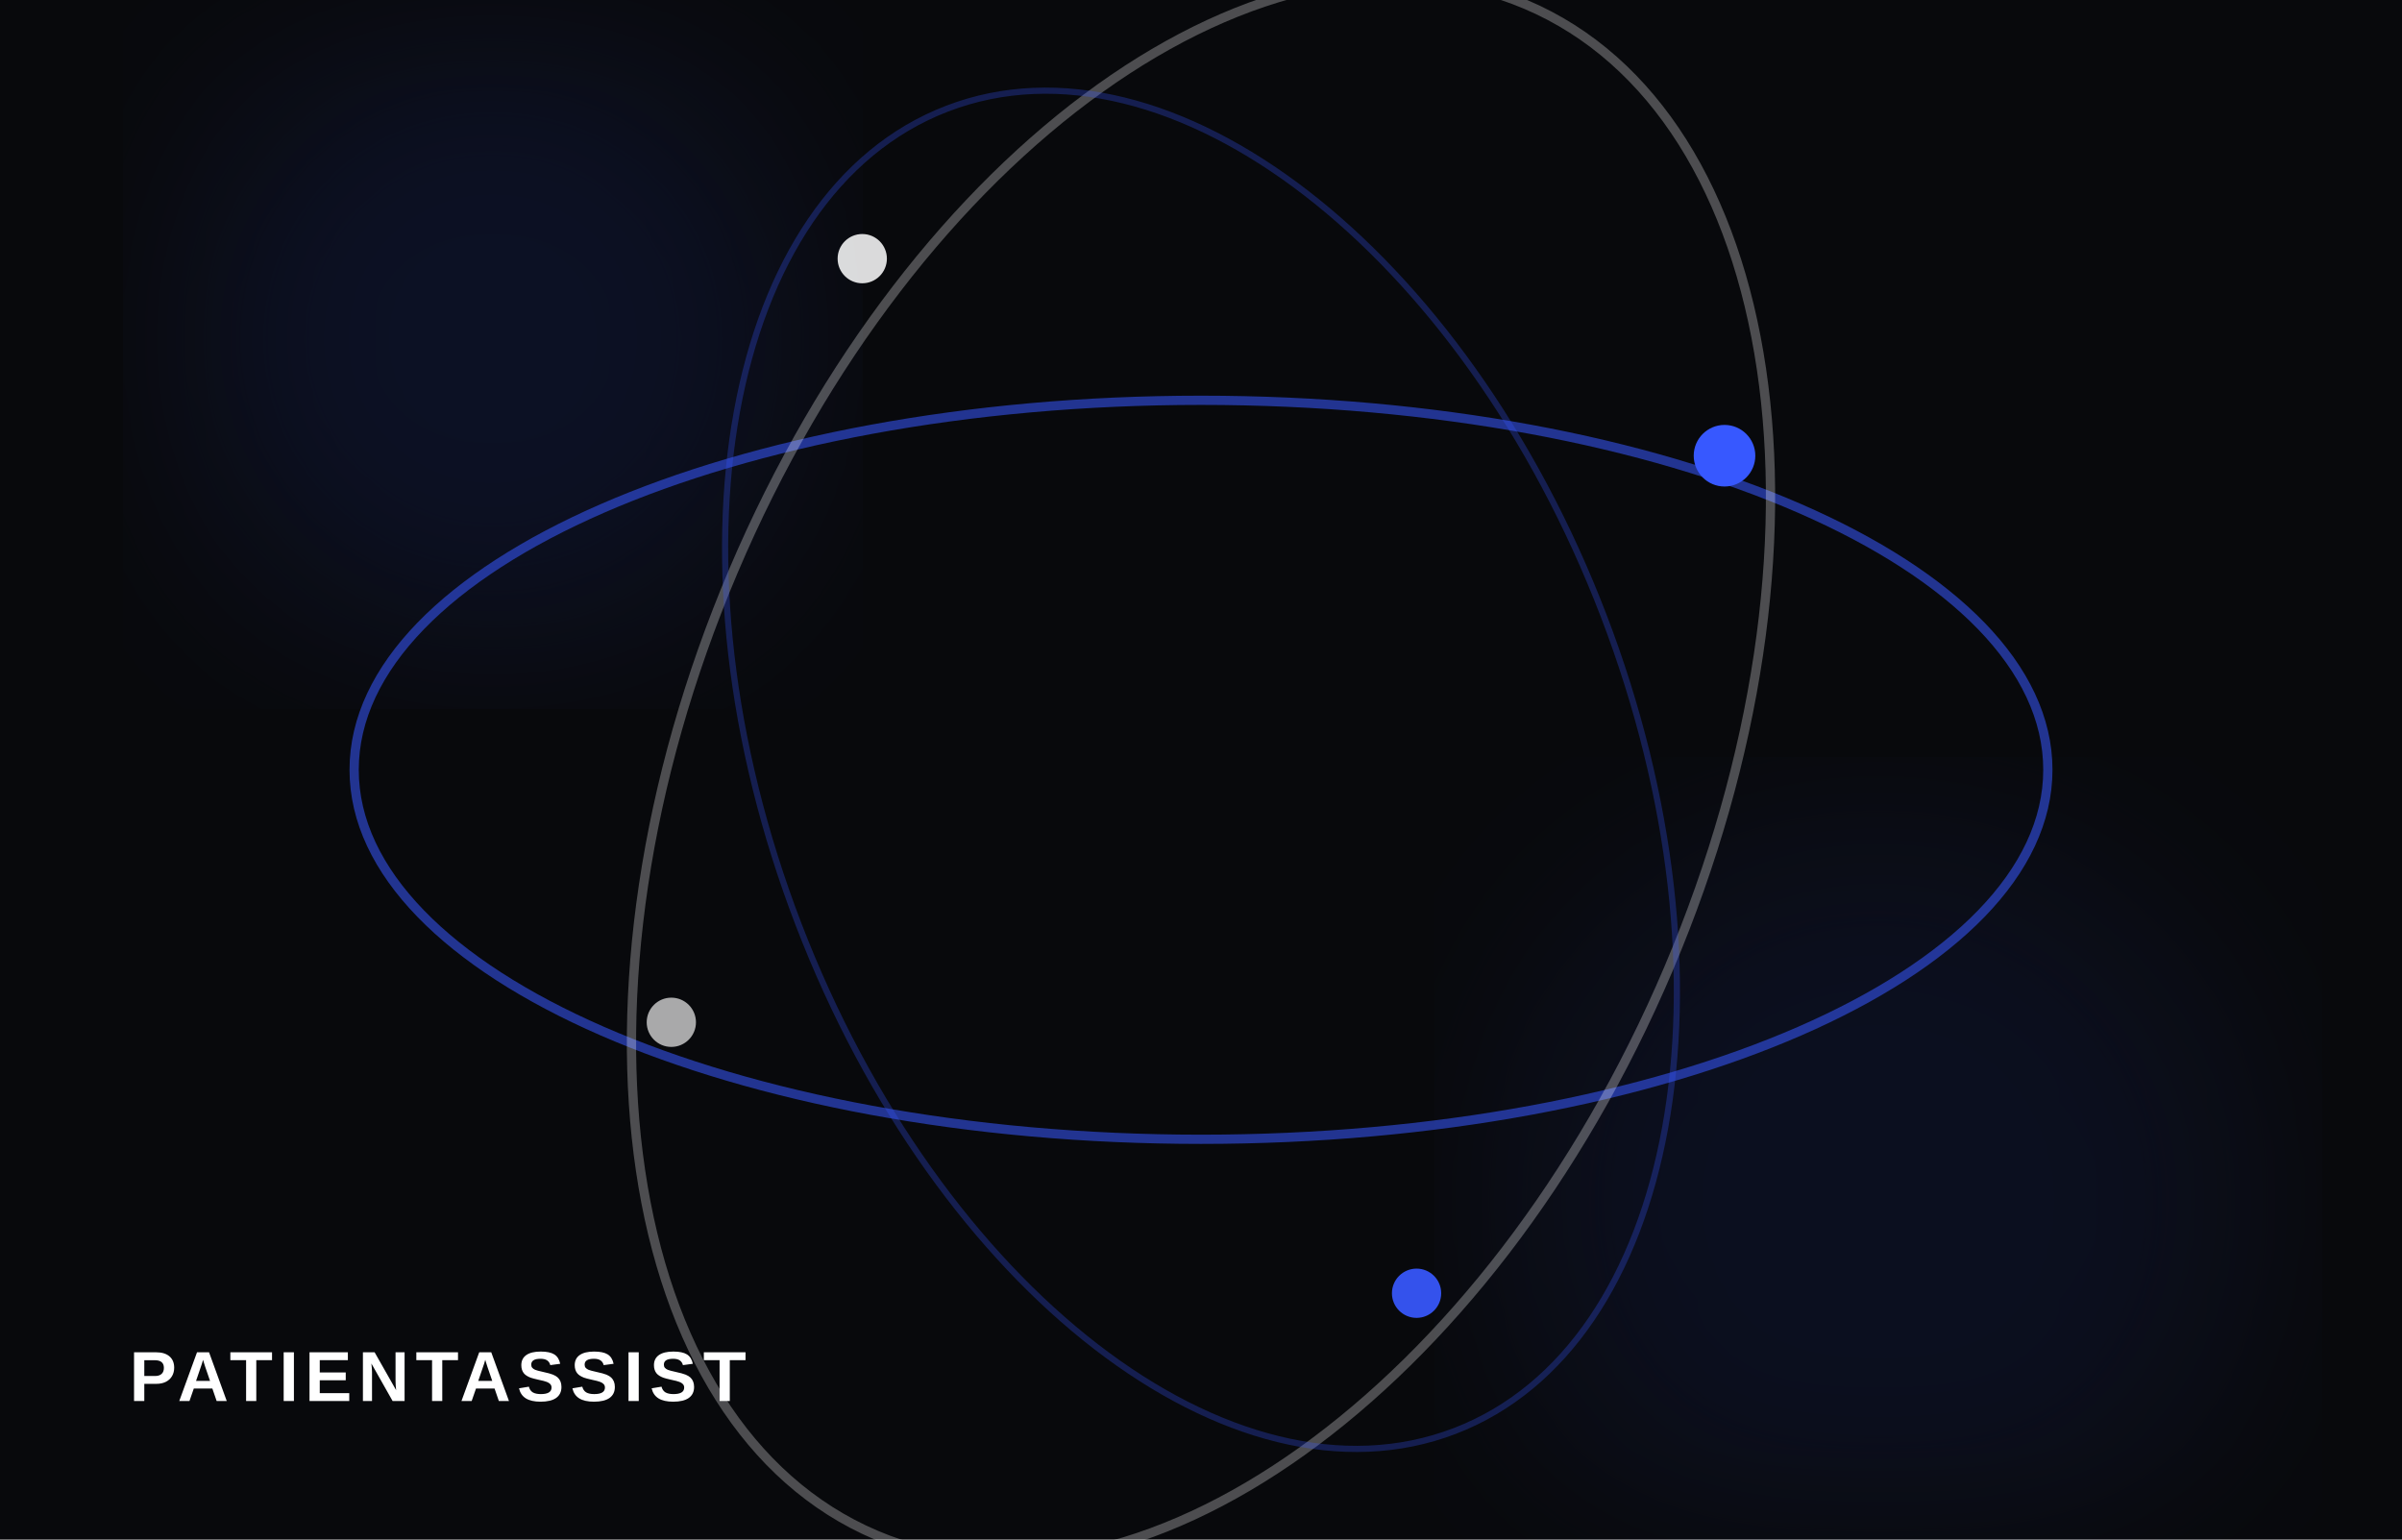
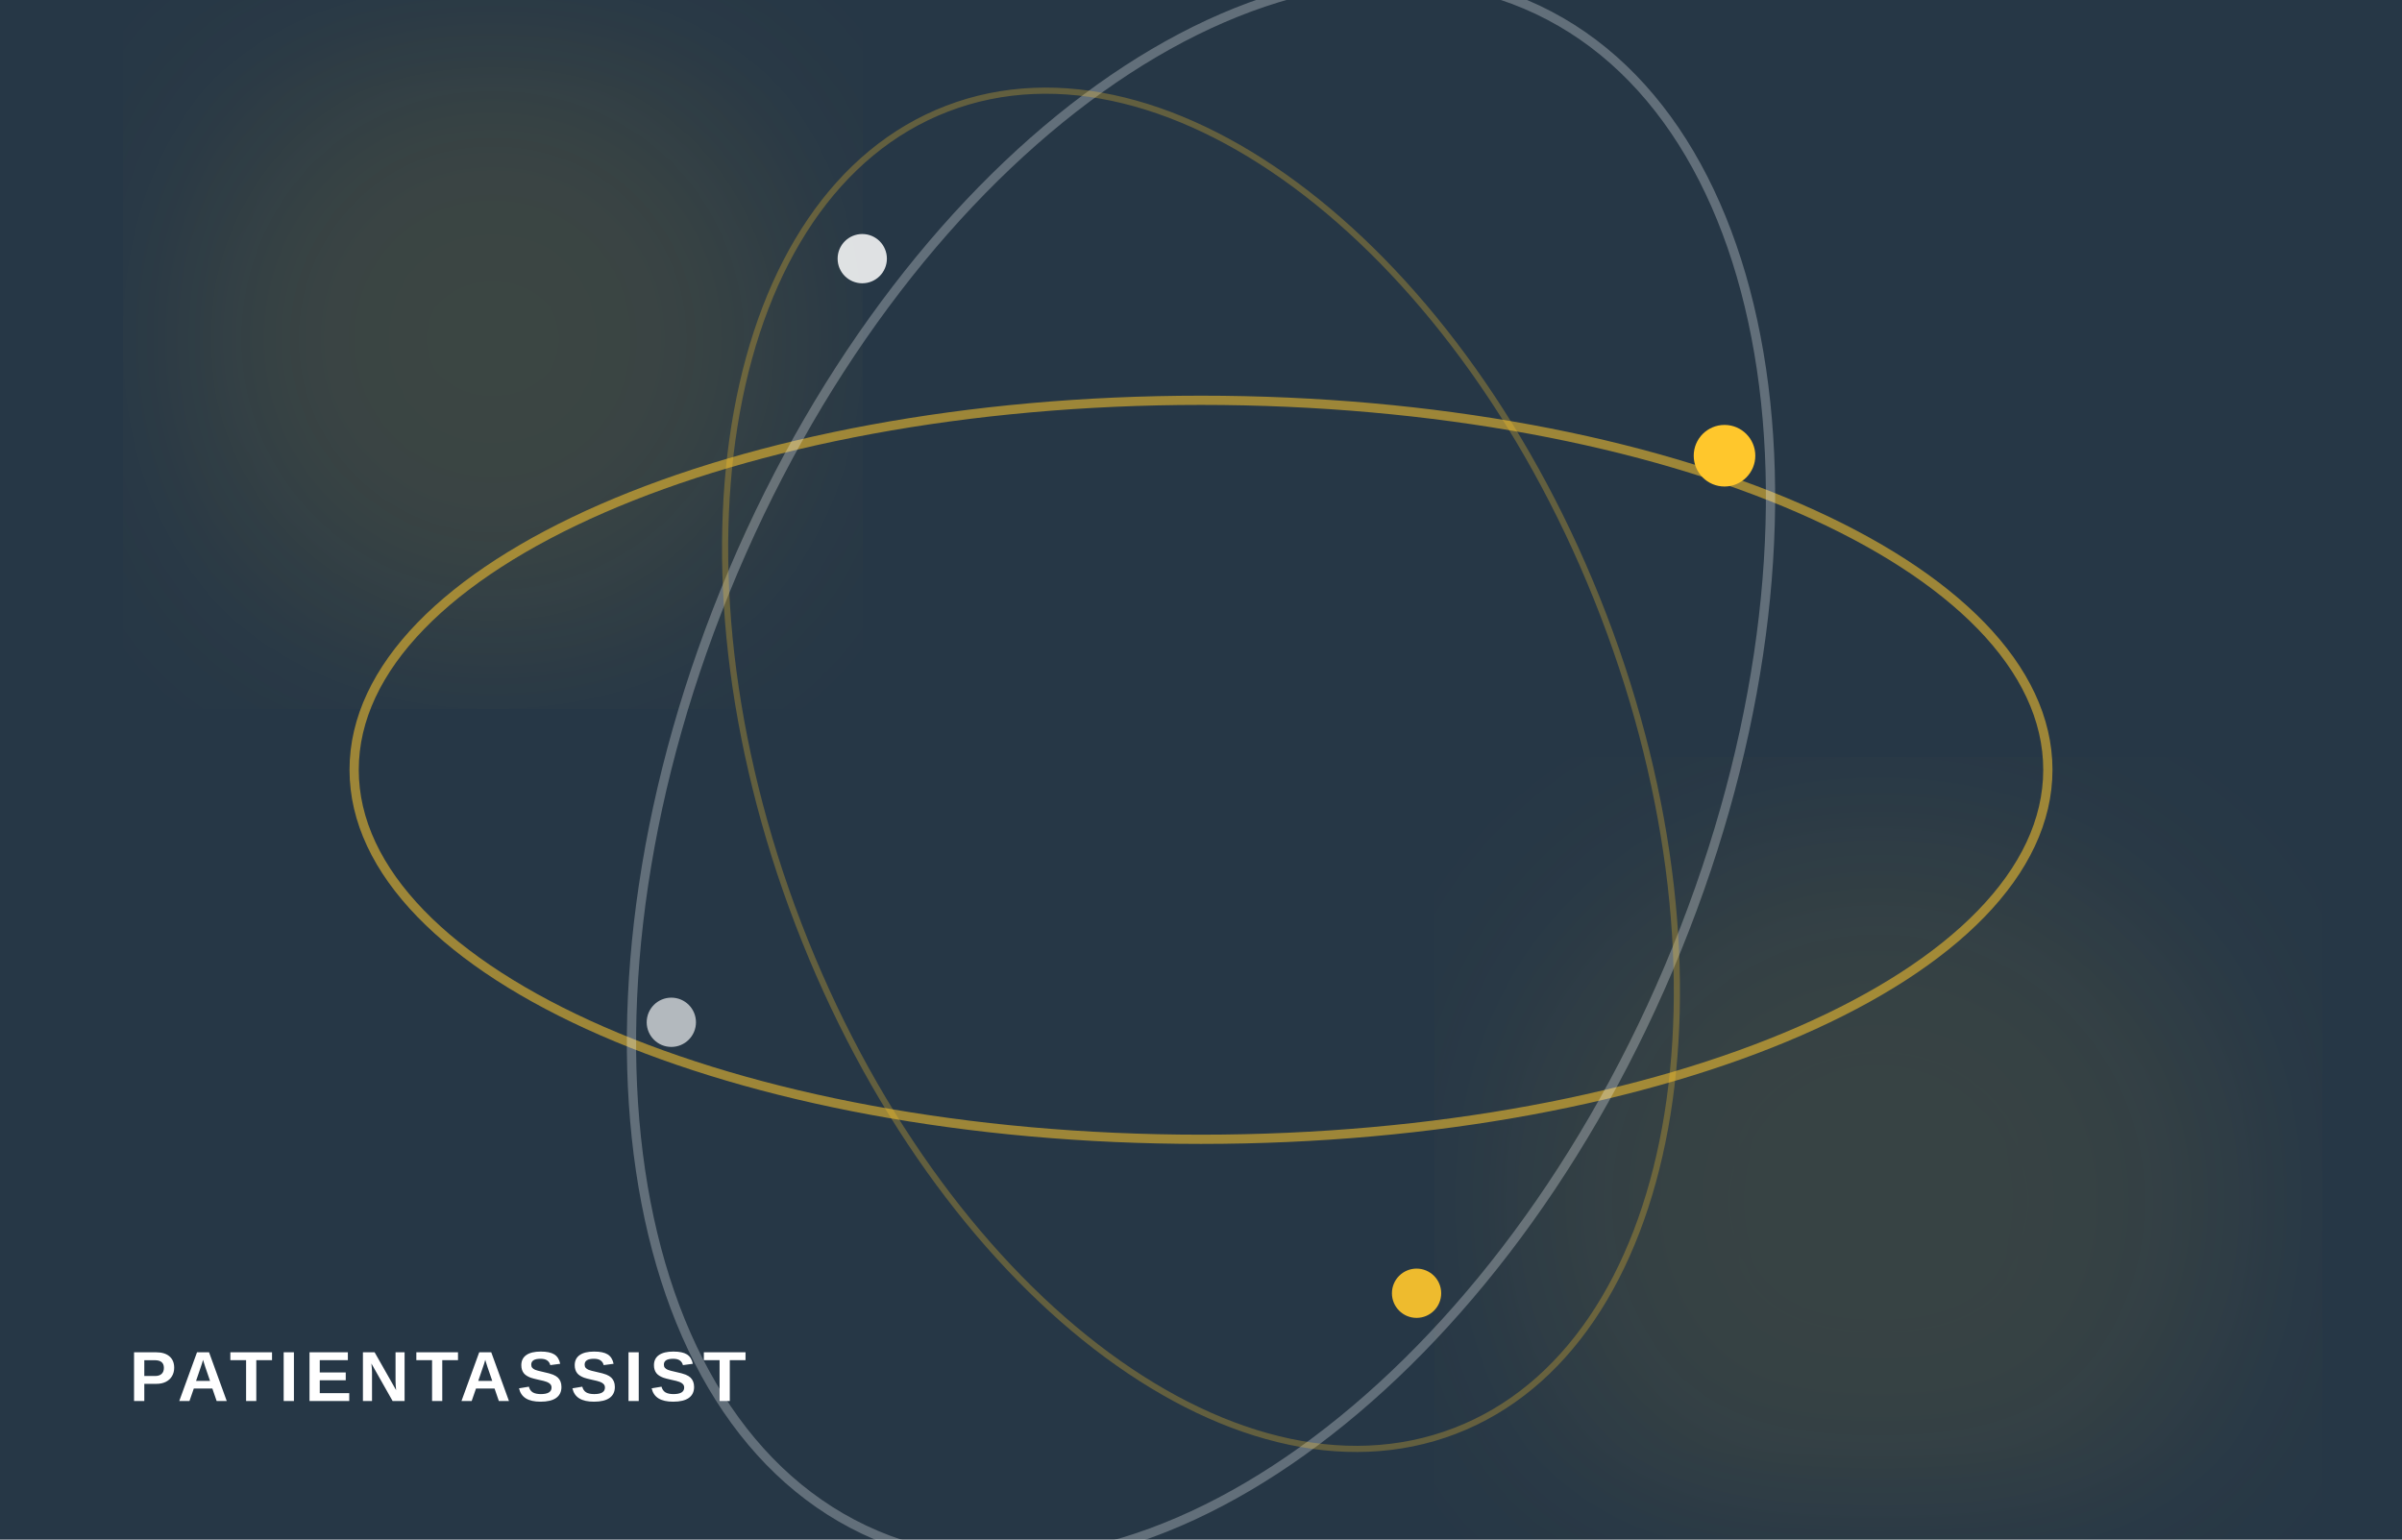
<svg xmlns="http://www.w3.org/2000/svg" width="780" height="500" viewBox="0 0 780 500">
-   <rect width="780" height="500" fill="#08090C" />
+   <rect width="780" height="500" fill="#263746" />
  <defs>
    <filter id="blur">
      <feGaussianBlur stdDeviation="32" />
    </filter>
    <linearGradient id="g" x1="0" y1="0" x2="1" y2="1">
-       <stop offset="0%" stop-color="#3758FF" stop-opacity=".9" />
+       <stop offset="0%" stop-color="#FFC72C" stop-opacity=".9" />
      <stop offset="100%" stop-color="#ffffff" stop-opacity=".25" />
    </linearGradient>
  </defs>
-   <circle cx="160" cy="110" r="100" fill="#3758FF" opacity=".10" filter="url(#blur)" />
-   <circle cx="610" cy="390" r="120" fill="#3758FF" opacity=".08" filter="url(#blur)" />
-   <ellipse cx="390" cy="250" rx="275" ry="120" fill="none" stroke="#3758FF" stroke-opacity=".55" stroke-width="3" />
+   <circle cx="160" cy="110" r="100" fill="#FFC72C" opacity=".10" filter="url(#blur)" />
+   <circle cx="610" cy="390" r="120" fill="#FFC72C" opacity=".08" filter="url(#blur)" />
+   <ellipse cx="390" cy="250" rx="275" ry="120" fill="none" stroke="#FFC72C" stroke-opacity=".55" stroke-width="3" />
  <ellipse cx="390" cy="250" rx="165" ry="270" transform="rotate(23 390 250)" fill="none" stroke="#fff" stroke-opacity=".28" stroke-width="3" />
-   <ellipse cx="390" cy="250" rx="140" ry="230" transform="rotate(-21 390 250)" fill="none" stroke="#3758FF" stroke-opacity=".28" stroke-width="2" />
-   <circle cx="560" cy="148" r="10" fill="#3758FF" />
+   <ellipse cx="390" cy="250" rx="140" ry="230" transform="rotate(-21 390 250)" fill="none" stroke="#FFC72C" stroke-opacity=".28" stroke-width="2" />
+   <circle cx="560" cy="148" r="10" fill="#FFC72C" />
  <circle cx="280" cy="84" r="8" fill="#fff" opacity=".85" />
  <circle cx="218" cy="332" r="8" fill="#fff" opacity=".65" />
-   <circle cx="460" cy="420" r="8" fill="#3758FF" opacity=".92" />
+   <circle cx="460" cy="420" r="8" fill="#FFC72C" opacity=".92" />
  <text x="42" y="455" fill="#fff" font-family="Arial, Helvetica, sans-serif" font-size="23" font-weight="700" letter-spacing="2">PATIENTASSIST</text>
</svg>
